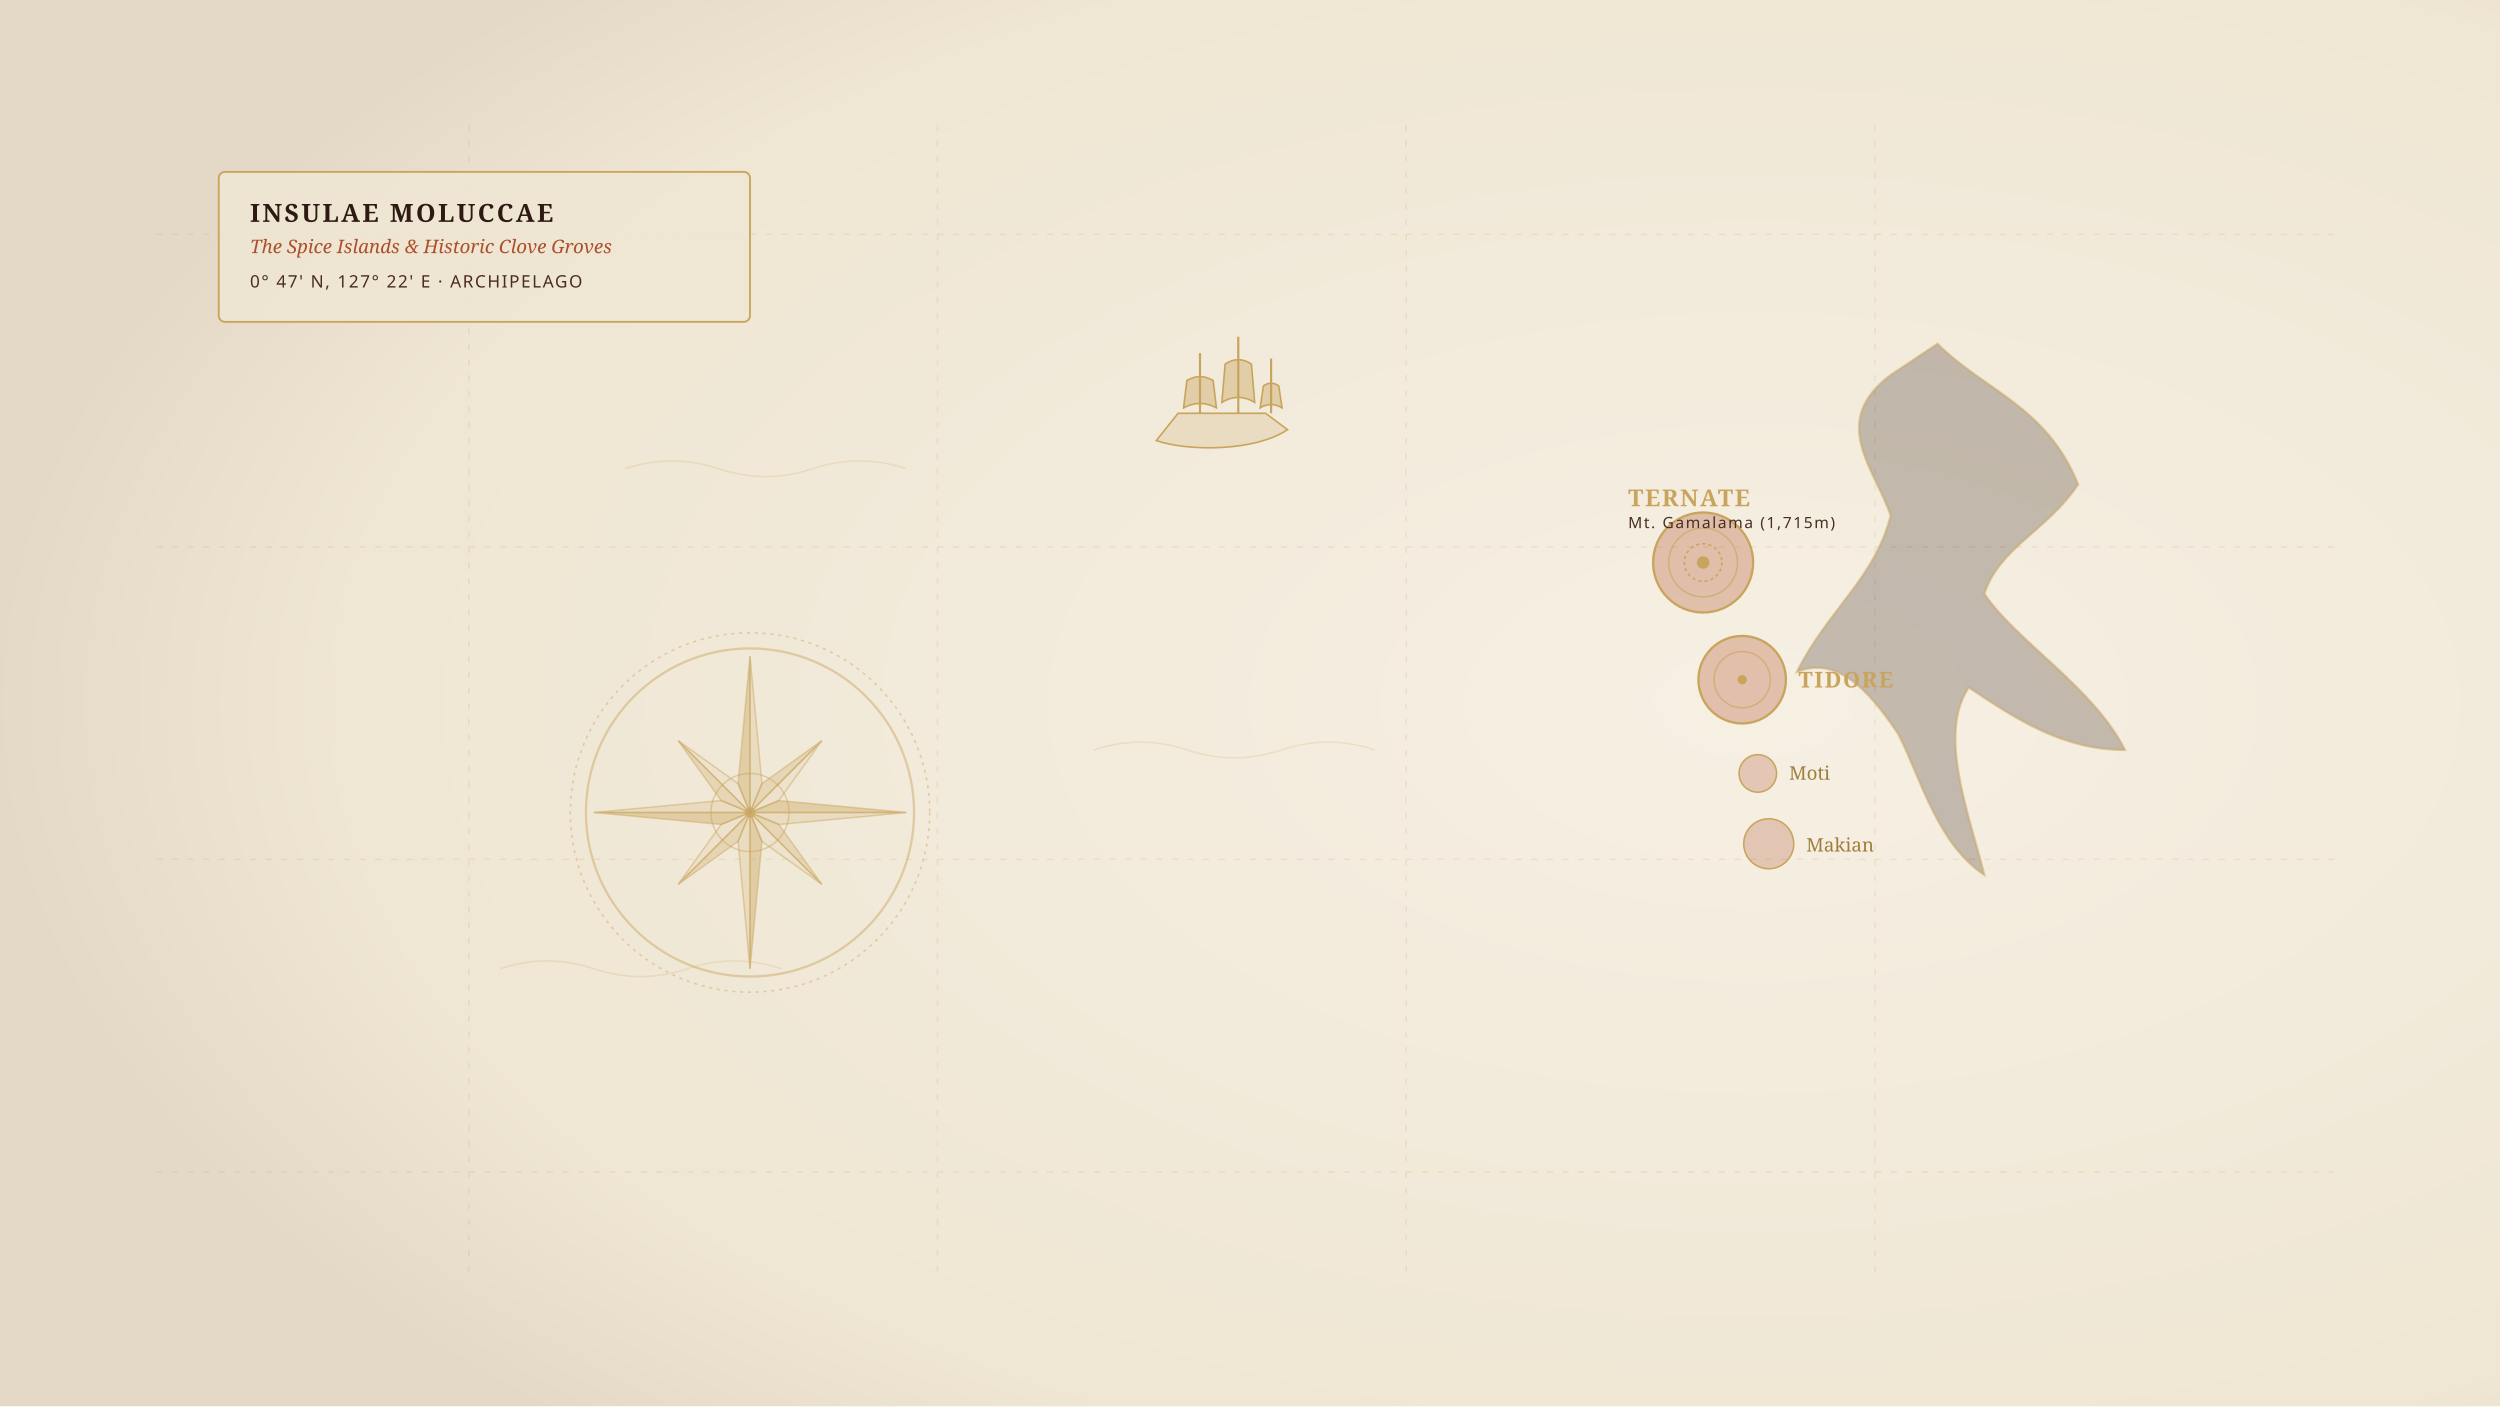
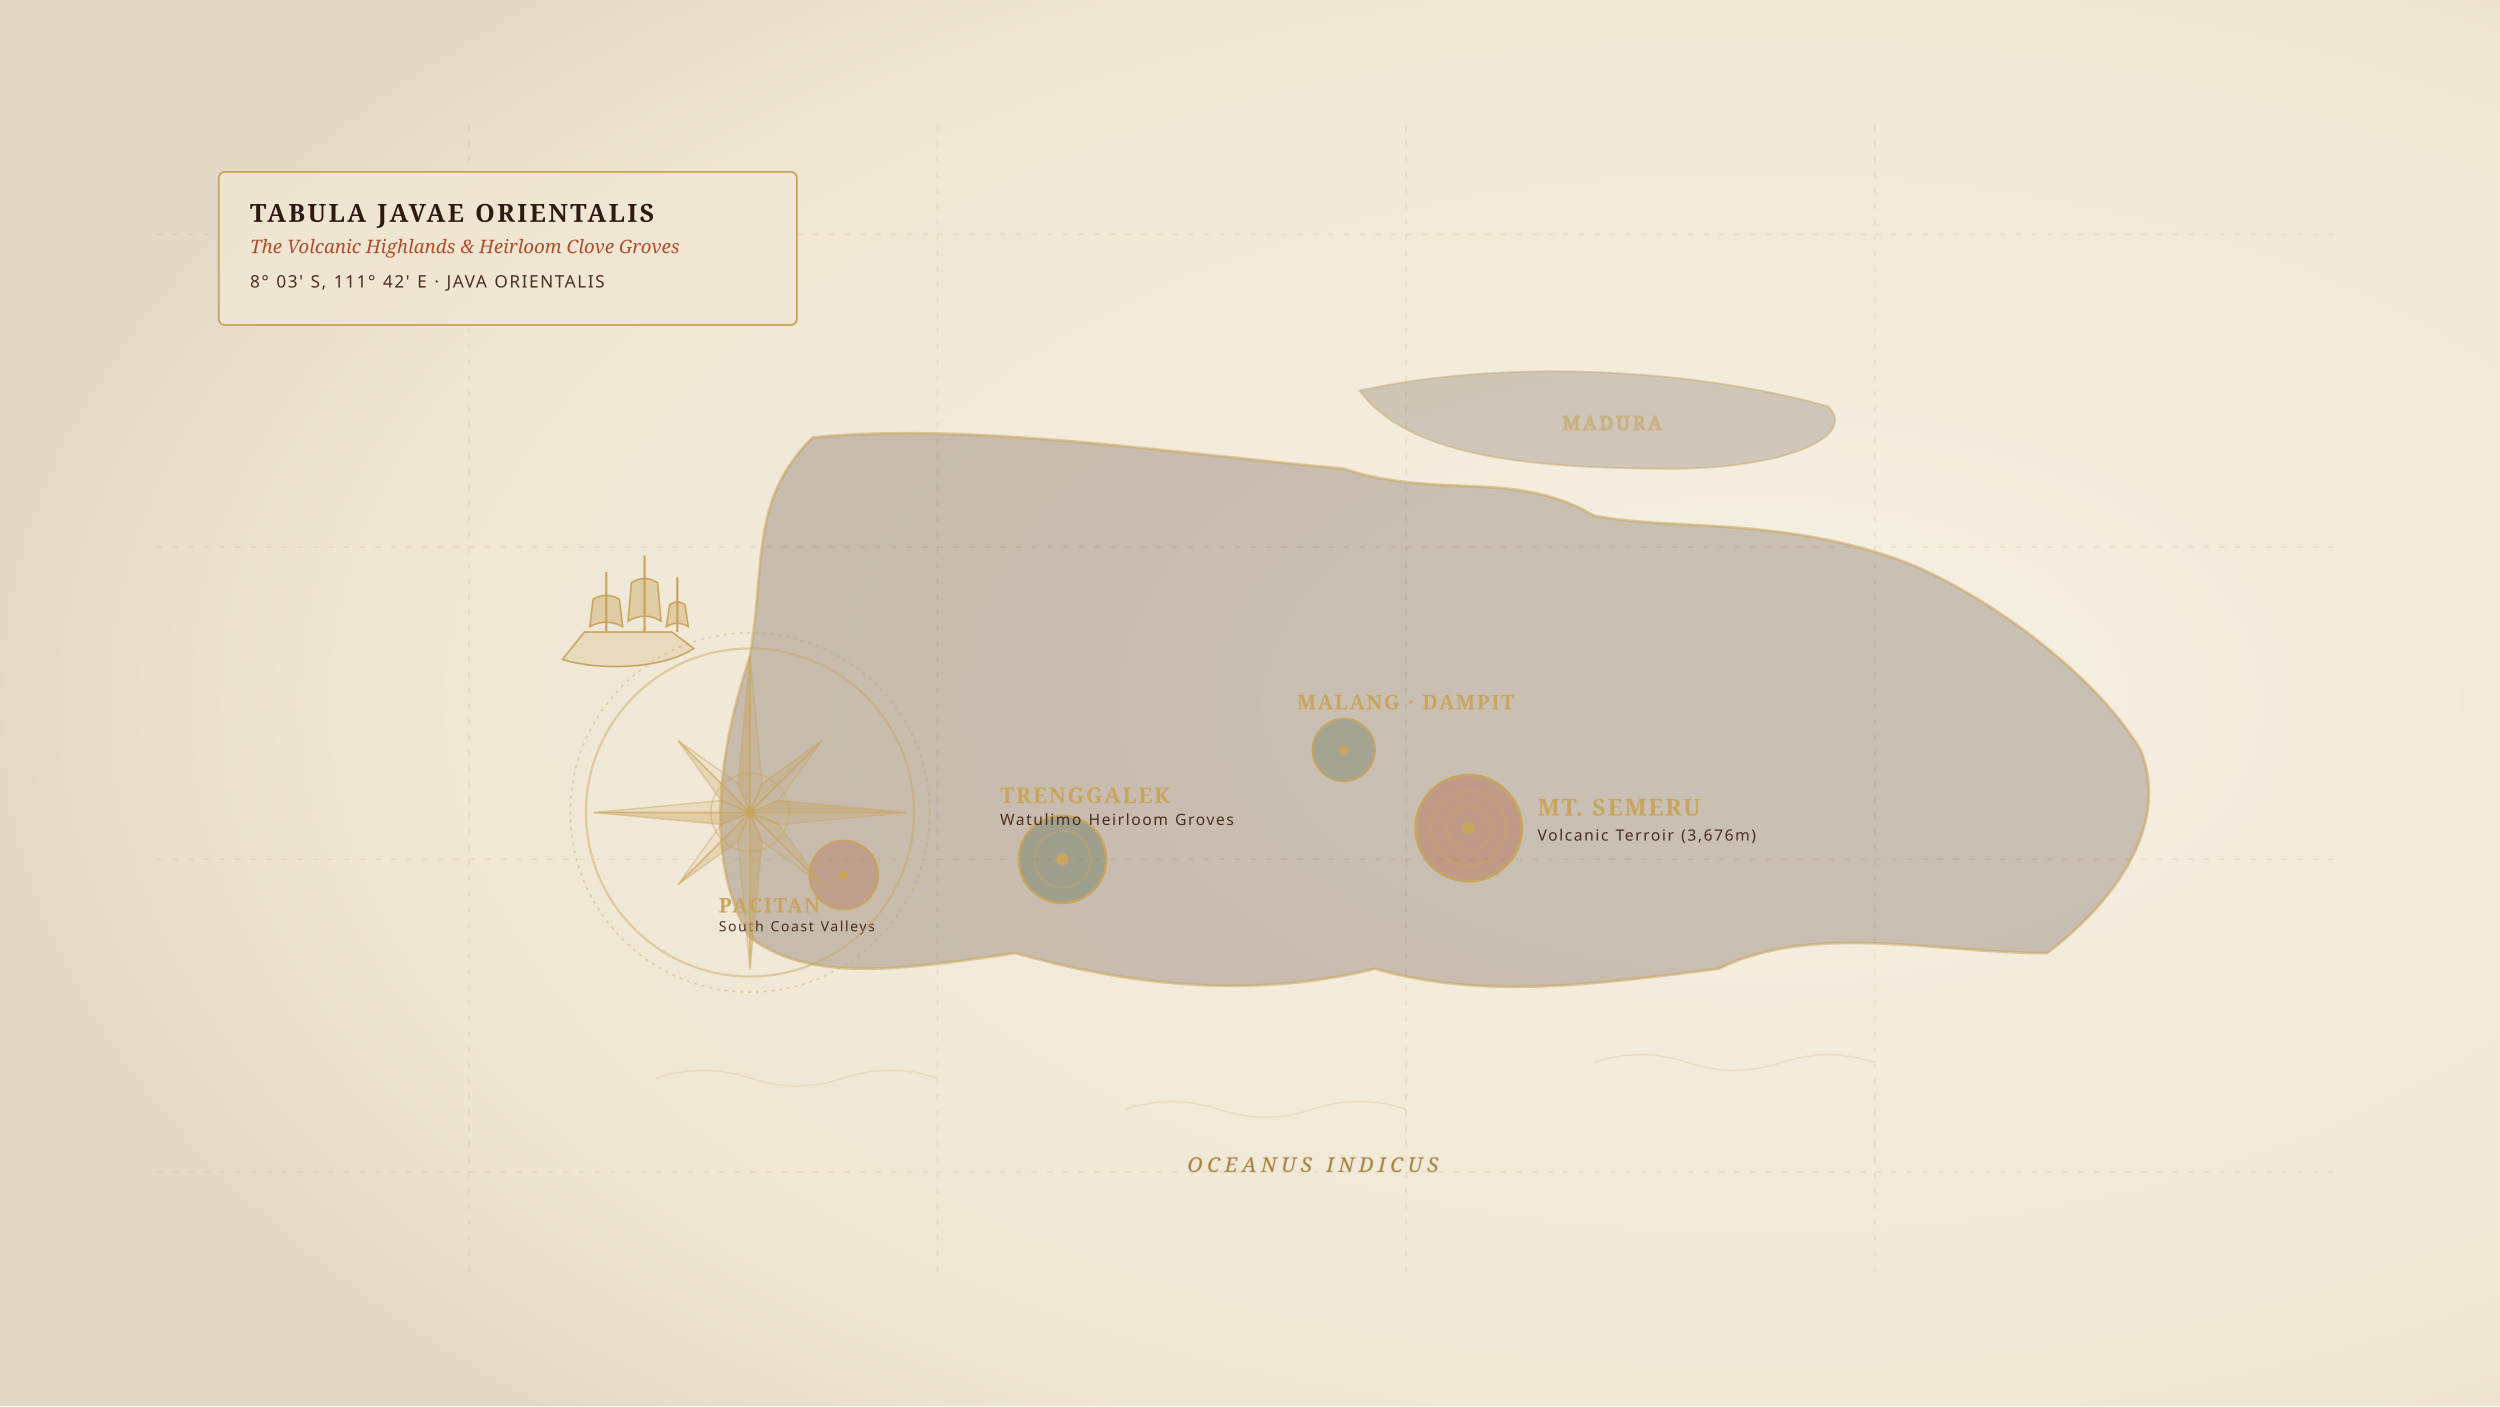
<svg xmlns="http://www.w3.org/2000/svg" width="1600" height="900" viewBox="0 0 1600 900">
  <defs>
    <radialGradient id="mapBg" cx="70%" cy="50%" r="70%">
      <stop offset="0%" stop-color="#F6F0E4" />
      <stop offset="80%" stop-color="#EFE6D3" />
      <stop offset="100%" stop-color="#E4D9C6" />
    </radialGradient>
  </defs>
  <rect width="1600" height="900" fill="url(#mapBg)" />
  <g stroke="#C9A45C" stroke-opacity="0.18" stroke-width="1" stroke-dasharray="4,6">
    <line x1="100" y1="150" x2="1500" y2="150" />
    <line x1="100" y1="350" x2="1500" y2="350" />
    <line x1="100" y1="550" x2="1500" y2="550" />
    <line x1="100" y1="750" x2="1500" y2="750" />
    <line x1="300" y1="80" x2="300" y2="820" />
    <line x1="600" y1="80" x2="600" y2="820" />
    <line x1="900" y1="80" x2="900" y2="820" />
    <line x1="1200" y1="80" x2="1200" y2="820" />
  </g>
-   <g fill="#2E1A13" fill-opacity="0.25" stroke="#C9A45C" stroke-width="1.5" stroke-opacity="0.5">
-     <path d="M 1240 220 C 1270 250, 1310 260, 1330 310 C 1310 340, 1280 350, 1270 380 C 1290 410, 1340 440, 1360 480 C 1320 480, 1290 460, 1260 440 C 1240 470, 1260 520, 1270 560 C 1240 540, 1230 500, 1215 470 C 1195 440, 1175 420, 1150 430 C 1170 390, 1200 370, 1210 330 C 1200 300, 1170 270, 1210 240 Z" />
+   <g fill="#2E1A13" fill-opacity="0.22" stroke="#C9A45C" stroke-width="1.8" stroke-opacity="0.55">
+     <path d="M 520 280                 C 620 270, 750 290, 860 300                 C 920 320, 970 300, 1020 330                 C 1070 340, 1140 330, 1220 360                 C 1270 380, 1340 430, 1370 480                 C 1390 530, 1350 580, 1310 610                 C 1240 610, 1160 590, 1100 620                 C 1020 630, 950 640, 880 620                 C 800 640, 720 630, 650 610                 C 580 620, 520 630, 480 600                 C 450 550, 460 480, 480 420                 C 490 360, 480 320, 520 280 Z" />
  </g>
-   <g transform="translate(1090, 360)">
-     <circle cx="0" cy="0" r="32" fill="#AD4F2B" fill-opacity="0.3" stroke="#C9A45C" stroke-width="1.5" />
-     <circle cx="0" cy="0" r="22" fill="none" stroke="#C9A45C" stroke-width="1" stroke-opacity="0.6" />
-     <circle cx="0" cy="0" r="12" fill="none" stroke="#C9A45C" stroke-width="1" stroke-dasharray="2,2" />
+   <g fill="#2E1A13" fill-opacity="0.18" stroke="#C9A45C" stroke-width="1.2" stroke-opacity="0.45">
+     <path d="M 870 250 C 960 230, 1080 235, 1170 260 C 1190 280, 1140 300, 1070 300 C 970 300, 900 290, 870 250 Z" />
+     <text x="1000" y="275" fill="#9E7E3C" font-family="Georgia, serif" font-size="12" letter-spacing="2">MADURA</text>
+   </g>
+   <g transform="translate(940, 530)">
+     <circle cx="0" cy="0" r="34" fill="#AD4F2B" fill-opacity="0.32" stroke="#C9A45C" stroke-width="1.6" />
+     <circle cx="0" cy="0" r="24" fill="none" stroke="#C9A45C" stroke-width="1" stroke-opacity="0.6" />
+     <circle cx="0" cy="0" r="14" fill="none" stroke="#C9A45C" stroke-width="1" stroke-dasharray="2,2" />
    <circle cx="0" cy="0" r="4" fill="#C9A45C" />
-     <text x="-48" y="-36" fill="#C9A45C" font-family="Georgia, serif" font-size="15" font-weight="600" letter-spacing="1">TERNATE</text>
-     <text x="-48" y="-22" fill="#4A2C21" font-family="sans-serif" font-size="10" letter-spacing="1">Mt. Gamalama (1,715m)</text>
+     <text x="44" y="-8" fill="#C9A45C" font-family="Georgia, serif" font-size="15" font-weight="600" letter-spacing="1">MT. SEMERU</text>
+     <text x="44" y="8" fill="#4A2C21" font-family="sans-serif" font-size="10" letter-spacing="1">Volcanic Terroir (3,676m)</text>
  </g>
-   <g transform="translate(1115, 435)">
-     <circle cx="0" cy="0" r="28" fill="#AD4F2B" fill-opacity="0.3" stroke="#C9A45C" stroke-width="1.5" />
+   <g transform="translate(680, 550)">
+     <circle cx="0" cy="0" r="28" fill="#3F5B3A" fill-opacity="0.3" stroke="#C9A45C" stroke-width="1.5" />
    <circle cx="0" cy="0" r="18" fill="none" stroke="#C9A45C" stroke-width="1" stroke-opacity="0.6" />
+     <circle cx="0" cy="0" r="4" fill="#C9A45C" />
+     <text x="-40" y="-36" fill="#C9A45C" font-family="Georgia, serif" font-size="14" font-weight="600" letter-spacing="1">TRENGGALEK</text>
+     <text x="-40" y="-22" fill="#4A2C21" font-family="sans-serif" font-size="10" letter-spacing="1">Watulimo Heirloom Groves</text>
+   </g>
+   <g transform="translate(540, 560)">
+     <circle cx="0" cy="0" r="22" fill="#AD4F2B" fill-opacity="0.25" stroke="#C9A45C" stroke-width="1.2" />
    <circle cx="0" cy="0" r="3" fill="#C9A45C" />
-     <text x="36" y="5" fill="#C9A45C" font-family="Georgia, serif" font-size="14" font-weight="600" letter-spacing="1">TIDORE</text>
+     <text x="-80" y="24" fill="#C9A45C" font-family="Georgia, serif" font-size="13" font-weight="600" letter-spacing="1">PACITAN</text>
+     <text x="-80" y="36" fill="#4A2C21" font-family="sans-serif" font-size="9" letter-spacing="1">South Coast Valleys</text>
  </g>
-   <circle cx="1125" cy="495" r="12" fill="#AD4F2B" fill-opacity="0.25" stroke="#C9A45C" stroke-width="1" />
-   <text x="1145" y="499" fill="#9E7E3C" font-family="Georgia, serif" font-size="12">Moti</text>
-   <circle cx="1132" cy="540" r="16" fill="#AD4F2B" fill-opacity="0.25" stroke="#C9A45C" stroke-width="1" />
-   <text x="1156" y="545" fill="#9E7E3C" font-family="Georgia, serif" font-size="12">Makian</text>
+   <g transform="translate(860, 480)">
+     <circle cx="0" cy="0" r="20" fill="#3F5B3A" fill-opacity="0.25" stroke="#C9A45C" stroke-width="1.2" />
+     <circle cx="0" cy="0" r="3" fill="#C9A45C" />
+     <text x="-30" y="-26" fill="#C9A45C" font-family="Georgia, serif" font-size="13" font-weight="600" letter-spacing="1">MALANG · DAMPIT</text>
+   </g>
  <g stroke="#C9A45C" stroke-opacity="0.2" stroke-width="1" fill="none">
-     <path d="M 400 300 Q 430 290 460 300 T 520 300 T 580 300" />
-     <path d="M 700 480 Q 730 470 760 480 T 820 480 T 880 480" />
-     <path d="M 320 620 Q 350 610 380 620 T 440 620 T 500 620" />
+     <path d="M 420 690 Q 450 680 480 690 T 540 690 T 600 690" />
+     <path d="M 720 710 Q 750 700 780 710 T 840 710 T 900 710" />
+     <path d="M 1020 680 Q 1050 670 1080 680 T 1140 680 T 1200 680" />
+     <text x="760" y="750" fill="#9E7E3C" font-family="Georgia, serif" font-size="13" font-style="italic" letter-spacing="3">OCEANUS INDICUS</text>
  </g>
-   <g transform="translate(740, 240) scale(0.7)" stroke="#C9A45C" stroke-width="1.5" fill="#C9A45C" fill-opacity="0.2">
+   <g transform="translate(360, 380) scale(0.7)" stroke="#C9A45C" stroke-width="1.5" fill="#C9A45C" fill-opacity="0.2">
    <path d="M 0 60 C 30 70, 90 70, 120 50 L 100 35 L 20 35 Z" />
    <line x1="40" y1="35" x2="40" y2="-20" stroke-width="2" />
    <line x1="75" y1="35" x2="75" y2="-35" stroke-width="2" />
    <line x1="105" y1="35" x2="105" y2="-15" stroke-width="2" />
    <path d="M 25 30 Q 40 22 55 30 L 52 5 Q 40 -2 28 5 Z" fill-opacity="0.4" />
    <path d="M 60 25 Q 75 16 90 25 L 87 -10 Q 75 -18 63 -10 Z" fill-opacity="0.4" />
    <path d="M 95 30 Q 105 24 115 30 L 112 10 Q 105 5 98 10 Z" fill-opacity="0.4" />
  </g>
  <g transform="translate(140, 110)">
-     <rect x="0" y="0" width="340" height="96" rx="4" fill="#EFE6D3" fill-opacity="0.85" stroke="#C9A45C" stroke-width="1.2" />
-     <text x="20" y="32" fill="#2E1A13" font-family="Georgia, serif" font-size="16" font-weight="600" letter-spacing="1.5">INSULAE MOLUCCAE</text>
-     <text x="20" y="52" fill="#AD4F2B" font-family="Georgia, serif" font-size="12" font-style="italic">The Spice Islands &amp; Historic Clove Groves</text>
-     <text x="20" y="74" fill="#4A2C21" font-family="sans-serif" font-size="11" letter-spacing="1">0° 47' N, 127° 22' E · ARCHIPELAGO</text>
+     <rect x="0" y="0" width="370" height="98" rx="4" fill="#EFE6D3" fill-opacity="0.88" stroke="#C9A45C" stroke-width="1.2" />
+     <text x="20" y="32" fill="#2E1A13" font-family="Georgia, serif" font-size="16" font-weight="600" letter-spacing="1.5">TABULA JAVAE ORIENTALIS</text>
+     <text x="20" y="52" fill="#AD4F2B" font-family="Georgia, serif" font-size="12" font-style="italic">The Volcanic Highlands &amp; Heirloom Clove Groves</text>
+     <text x="20" y="74" fill="#4A2C21" font-family="sans-serif" font-size="11" letter-spacing="1">8° 03' S, 111° 42' E · JAVA ORIENTALIS</text>
  </g>
  <g stroke="#C9A45C" stroke-opacity="0.45">
    <circle cx="480" cy="520" r="115" fill="none" stroke-width="1" stroke-dasharray="2,3" />
    <circle cx="480" cy="520" r="105" fill="none" stroke-width="1.5" />
    <circle cx="480" cy="520" r="25" fill="none" stroke-width="1" />
    <polygon points="480,520 480,420 472.346,501.522" fill="#C9A45C" fill-opacity="0.405" />
    <polygon points="480,520 480,420 487.654,501.522" fill="#C9A45C" fill-opacity="0.18" />
    <polygon points="480,520 525.962,474.038 487.654,501.522" fill="#C9A45C" fill-opacity="0.27" />
    <polygon points="480,520 525.962,474.038 498.478,512.346" fill="#C9A45C" fill-opacity="0.09" />
    <polygon points="480,520 580,520 498.478,512.346" fill="#C9A45C" fill-opacity="0.405" />
    <polygon points="480,520 580,520 498.478,527.654" fill="#C9A45C" fill-opacity="0.18" />
    <polygon points="480,520 525.962,565.962 498.478,527.654" fill="#C9A45C" fill-opacity="0.27" />
    <polygon points="480,520 525.962,565.962 487.654,538.478" fill="#C9A45C" fill-opacity="0.09" />
    <polygon points="480,520 480,620 487.654,538.478" fill="#C9A45C" fill-opacity="0.405" />
    <polygon points="480,520 480,620 472.346,538.478" fill="#C9A45C" fill-opacity="0.18" />
    <polygon points="480,520 434.038,565.962 472.346,538.478" fill="#C9A45C" fill-opacity="0.27" />
    <polygon points="480,520 434.038,565.962 461.522,527.654" fill="#C9A45C" fill-opacity="0.09" />
    <polygon points="480,520 380,520 461.522,527.654" fill="#C9A45C" fill-opacity="0.405" />
    <polygon points="480,520 380,520 461.522,512.346" fill="#C9A45C" fill-opacity="0.18" />
    <polygon points="480,520 434.038,474.038 461.522,512.346" fill="#C9A45C" fill-opacity="0.27" />
    <polygon points="480,520 434.038,474.038 472.346,501.522" fill="#C9A45C" fill-opacity="0.09" />
    <circle cx="480" cy="520" r="3" fill="#C9A45C" fill-opacity="0.45" />
  </g>
</svg>
